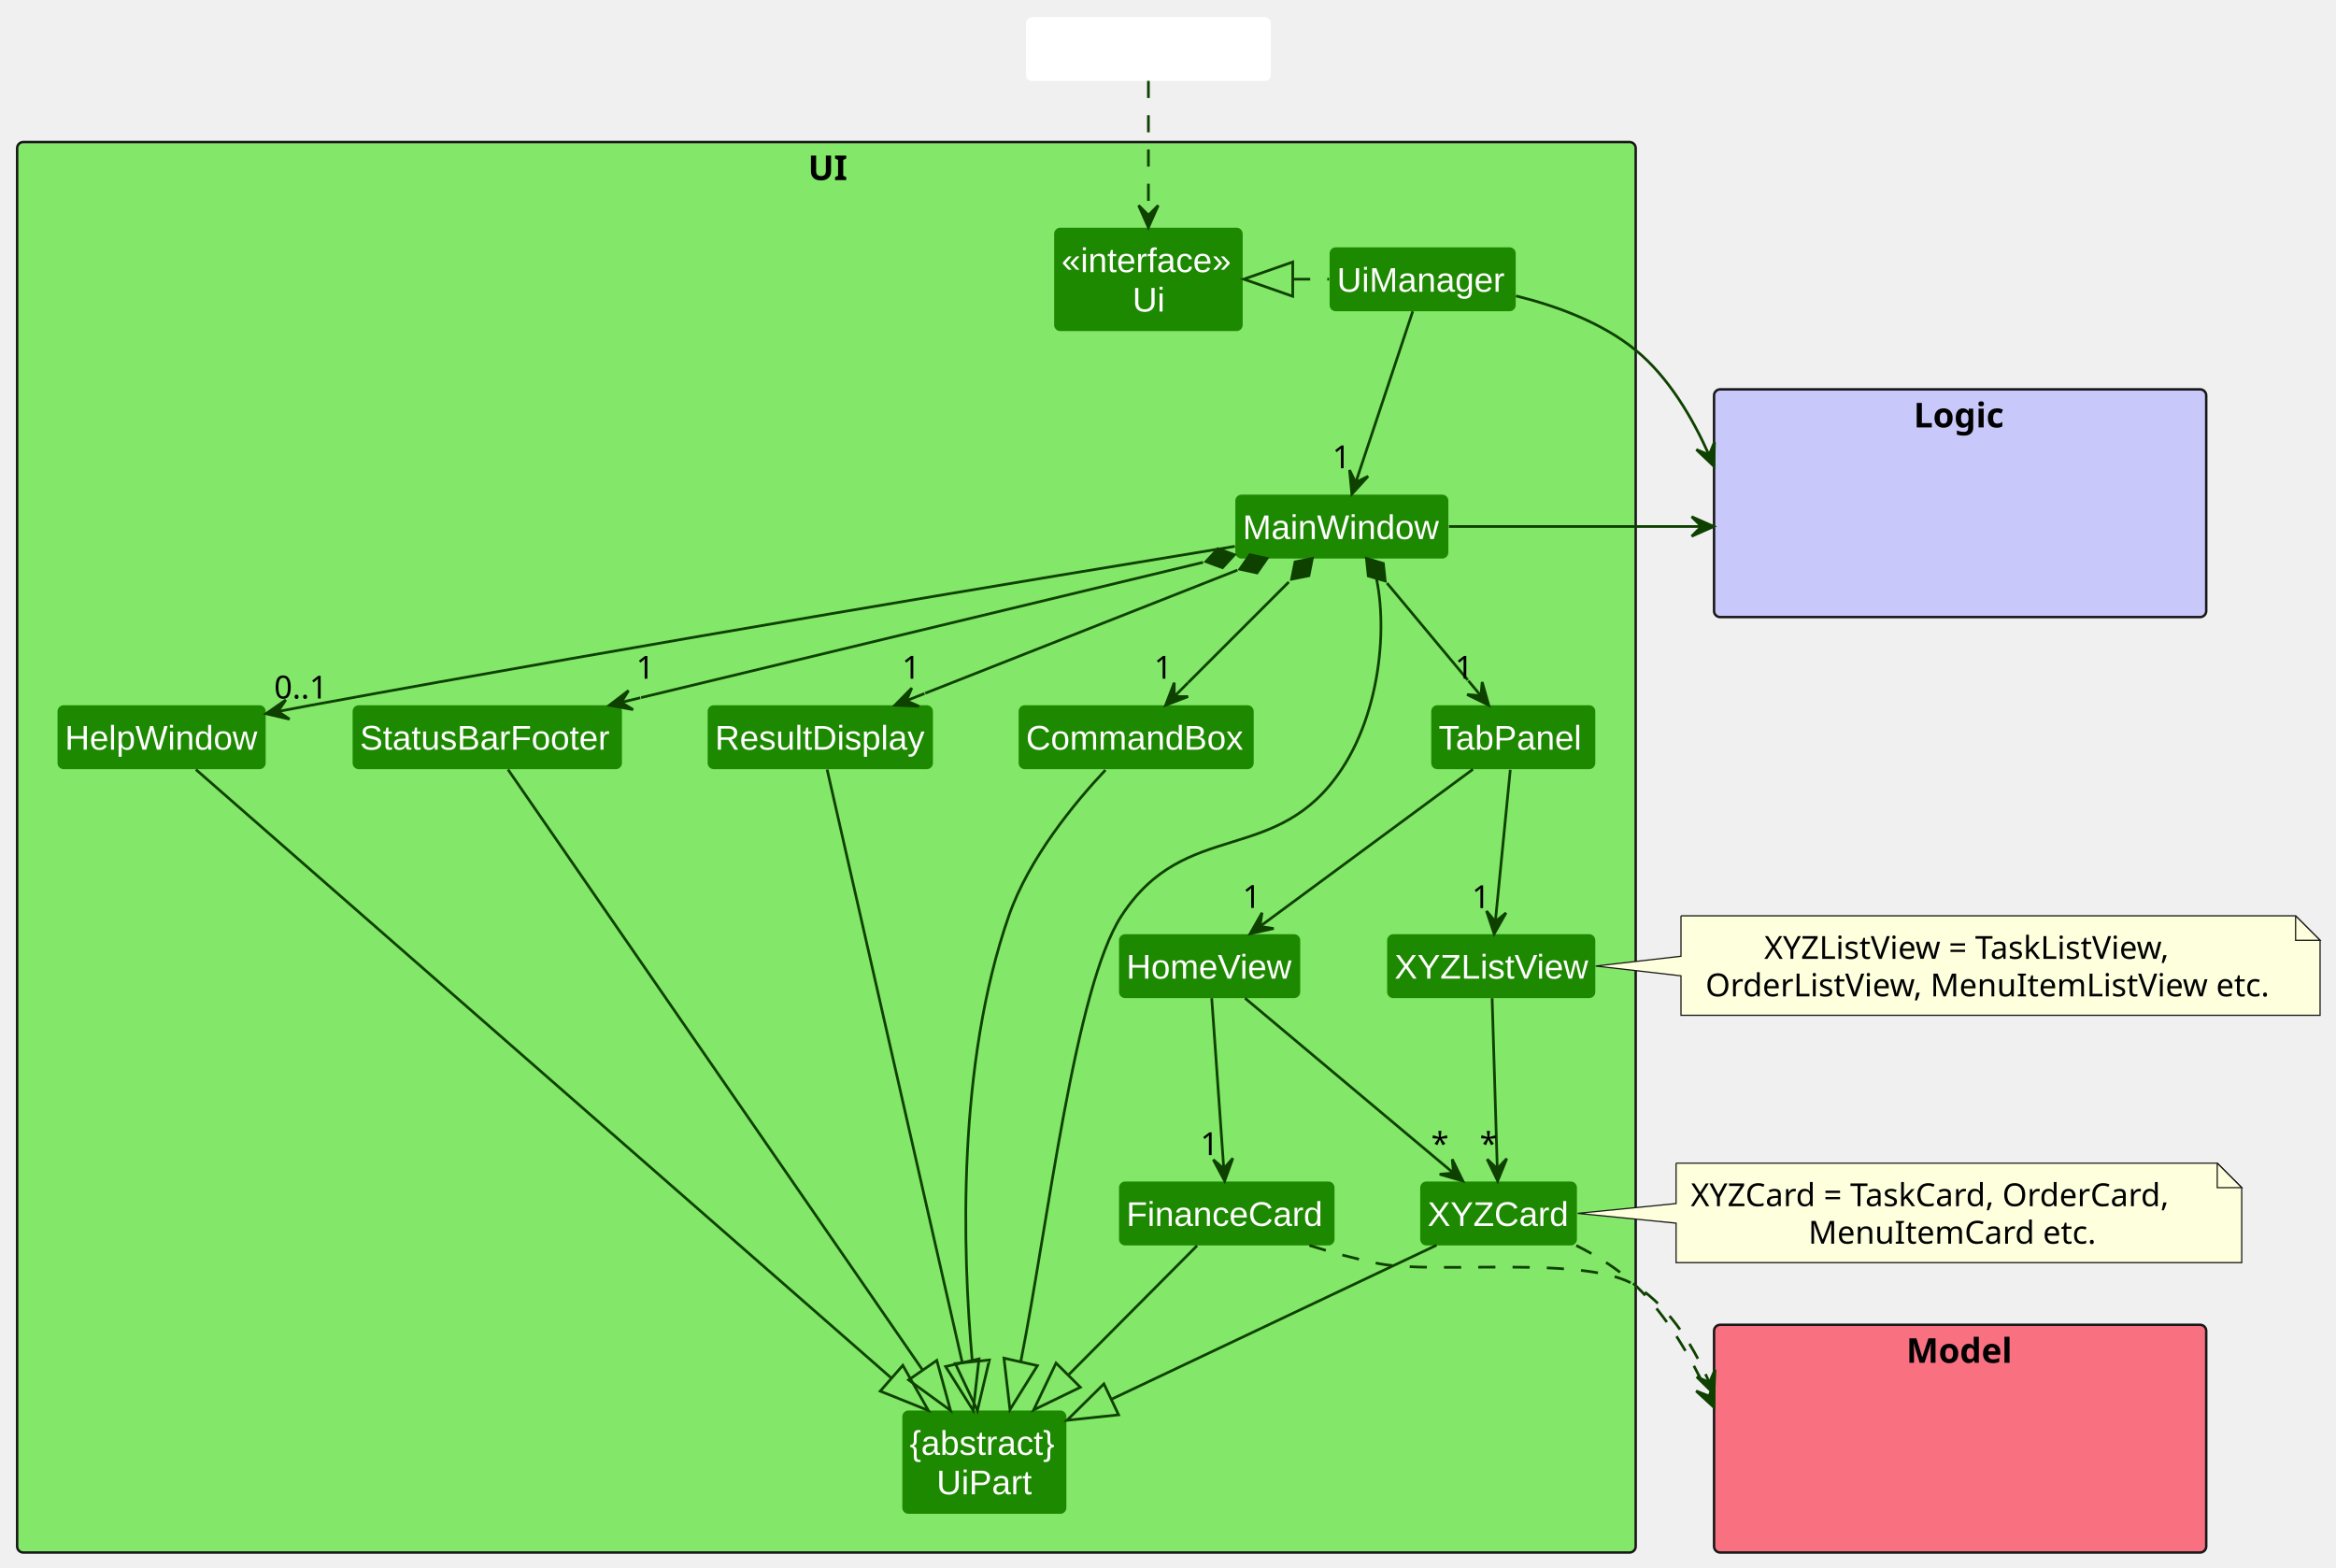
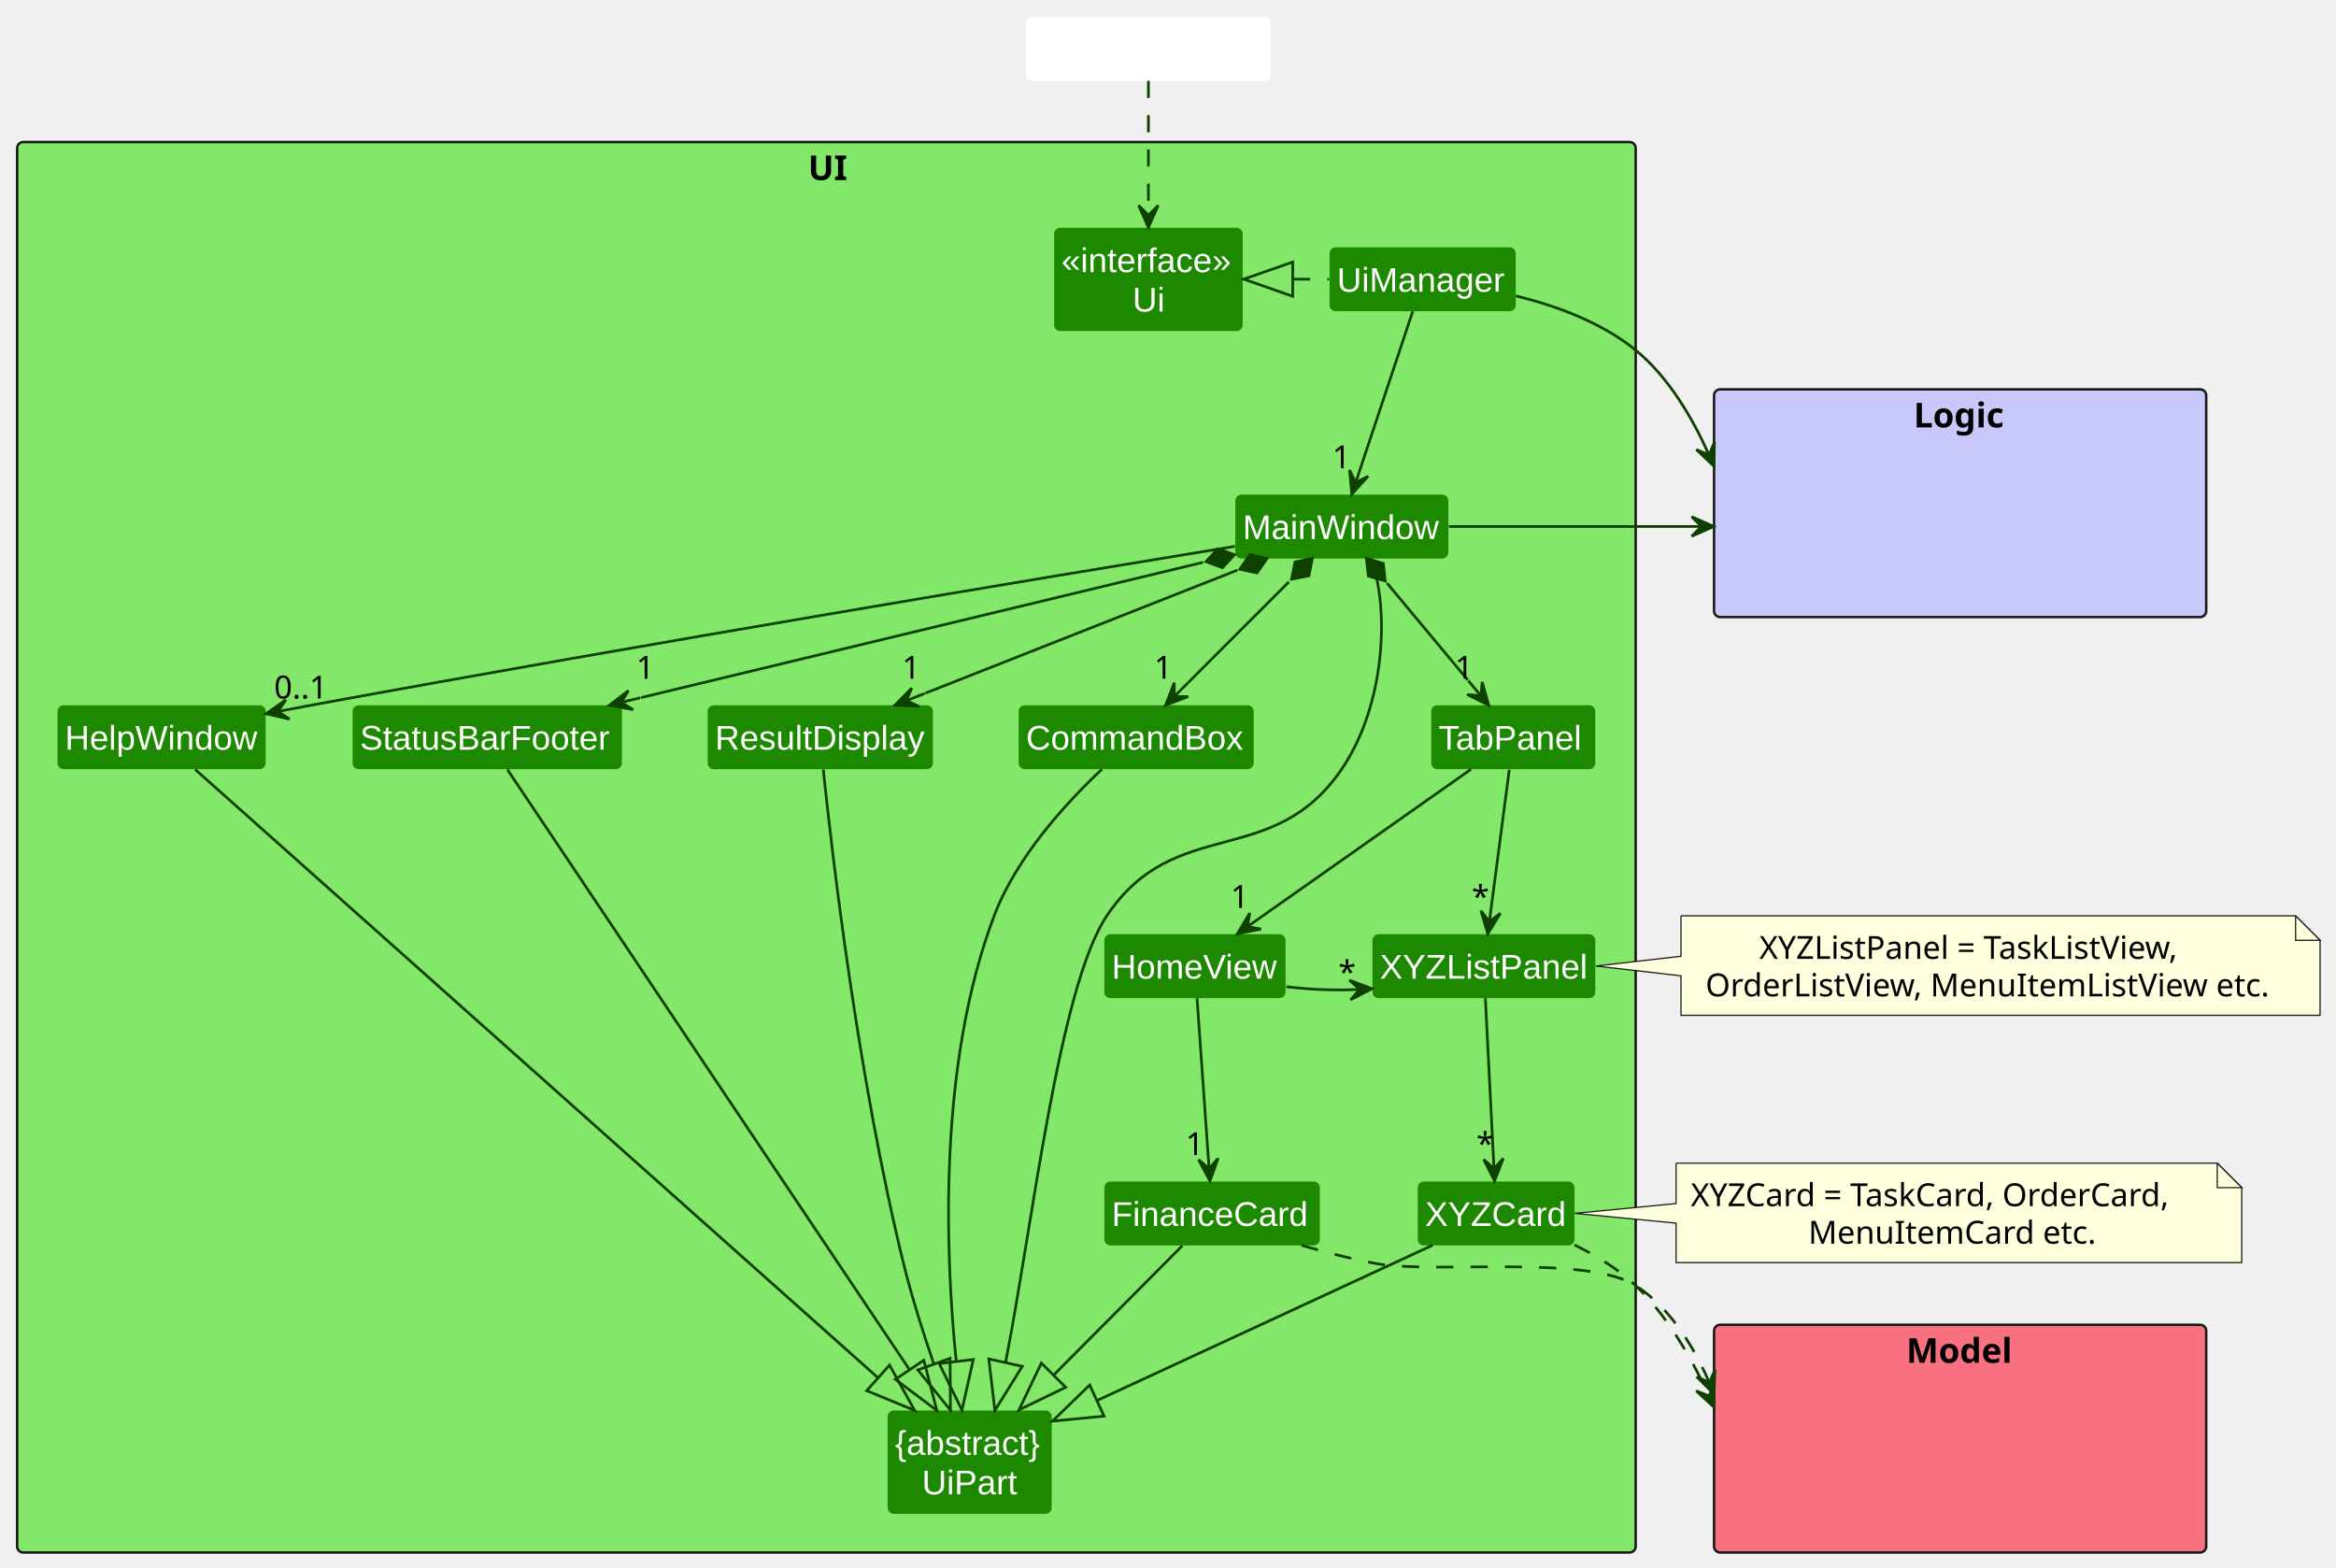
<svg xmlns="http://www.w3.org/2000/svg" contentStyleType="text/css" height="640px" preserveAspectRatio="none" style="width:954px;height:640px;background:#FFFFFF;" version="1.1" viewBox="0 0 954 640" width="954px" zoomAndPan="magnify">
  <defs />
  <g>
    <g id="cluster_UI">
      <rect fill="#83E769" height="576" rx="2.5" ry="2.5" style="stroke:#181818;stroke-width:1.0;" width="661" x="7" y="58" />
      <text fill="#000000" font-family="sans-serif" font-size="14" font-weight="bold" lengthAdjust="spacing" textLength="15" x="330" y="73.535">UI</text>
    </g>
    <g id="cluster_Model">
      <rect fill="#F97181" height="93" rx="2.5" ry="2.5" style="stroke:#181818;stroke-width:1.0;" width="201" x="700" y="541" />
      <text fill="#000000" font-family="sans-serif" font-size="14" font-weight="bold" lengthAdjust="spacing" textLength="44" x="778.5" y="556.535">Model</text>
    </g>
    <g id="cluster_Logic">
      <rect fill="#C8C8FA" height="93" rx="2.5" ry="2.5" style="stroke:#181818;stroke-width:1.0;" width="201" x="700" y="159" />
      <text fill="#000000" font-family="sans-serif" font-size="14" font-weight="bold" lengthAdjust="spacing" textLength="38" x="781.5" y="174.535">Logic</text>
    </g>
    <g id="elem_Ui">
      <rect codeLine="7" fill="#1D8900" height="42.197" id="Ui" rx="2.5" ry="2.5" style="stroke:#181818;stroke-width:0.0;" width="77" x="430.5" y="93" />
      <text fill="#FFFFFF" font-family="Arial" font-size="14" lengthAdjust="spacing" textLength="71" x="433.5" y="111.132">«interface»</text>
      <text fill="#FFFFFF" font-family="Arial" font-size="14" lengthAdjust="spacing" textLength="13" x="462.5" y="127.231">Ui</text>
    </g>
    <g id="elem_UiPart">
-       <rect codeLine="8" fill="#1D8900" height="42.197" id="UiPart" rx="2.5" ry="2.5" style="stroke:#181818;stroke-width:0.0;" width="67" x="368.5" y="576" />
-       <text fill="#FFFFFF" font-family="Arial" font-size="14" lengthAdjust="spacing" textLength="61" x="371.5" y="594.132">{abstract}</text>
-       <text fill="#FFFFFF" font-family="Arial" font-size="14" lengthAdjust="spacing" textLength="39" x="382.5" y="610.231">UiPart</text>
+       <rect codeLine="8" fill="#1D8900" height="42.197" id="UiPart" rx="2.5" ry="2.5" style="stroke:#181818;stroke-width:0.0;" width="67" x="362.5" y="576" />
+       <text fill="#FFFFFF" font-family="Arial" font-size="14" lengthAdjust="spacing" textLength="61" x="365.5" y="594.132">{abstract}</text>
+       <text fill="#FFFFFF" font-family="Arial" font-size="14" lengthAdjust="spacing" textLength="39" x="376.5" y="610.231">UiPart</text>
    </g>
    <g id="elem_UiManager">
      <rect codeLine="9" fill="#1D8900" height="26.099" id="UiManager" rx="2.5" ry="2.5" style="stroke:#181818;stroke-width:0.0;" width="76" x="543" y="101" />
      <text fill="#FFFFFF" font-family="Arial" font-size="14" lengthAdjust="spacing" textLength="70" x="546" y="119.132">UiManager</text>
    </g>
    <g id="elem_MainWindow">
      <rect codeLine="10" fill="#1D8900" height="26.099" id="MainWindow" rx="2.5" ry="2.5" style="stroke:#181818;stroke-width:0.0;" width="87" x="504.5" y="202" />
      <text fill="#FFFFFF" font-family="Arial" font-size="14" lengthAdjust="spacing" textLength="81" x="507.5" y="220.132">MainWindow</text>
    </g>
    <g id="elem_HelpWindow">
      <rect codeLine="11" fill="#1D8900" height="26.099" id="HelpWindow" rx="2.5" ry="2.5" style="stroke:#181818;stroke-width:0.0;" width="85" x="23.5" y="288" />
      <text fill="#FFFFFF" font-family="Arial" font-size="14" lengthAdjust="spacing" textLength="79" x="26.5" y="306.132">HelpWindow</text>
    </g>
    <g id="elem_ResultDisplay">
      <rect codeLine="12" fill="#1D8900" height="26.099" id="ResultDisplay" rx="2.5" ry="2.5" style="stroke:#181818;stroke-width:0.0;" width="92" x="289" y="288" />
      <text fill="#FFFFFF" font-family="Arial" font-size="14" lengthAdjust="spacing" textLength="86" x="292" y="306.132">ResultDisplay</text>
    </g>
    <g id="elem_TabPanel">
      <rect codeLine="13" fill="#1D8900" height="26.099" id="TabPanel" rx="2.5" ry="2.5" style="stroke:#181818;stroke-width:0.0;" width="67" x="584.5" y="288" />
      <text fill="#FFFFFF" font-family="Arial" font-size="14" lengthAdjust="spacing" textLength="61" x="587.5" y="306.132">TabPanel</text>
    </g>
-     <g id="elem_XYZListView">
-       <rect codeLine="14" fill="#1D8900" height="26.099" id="XYZListView" rx="2.5" ry="2.5" style="stroke:#181818;stroke-width:0.0;" width="85" x="566.5" y="381.5" />
-       <text fill="#FFFFFF" font-family="Arial" font-size="14" lengthAdjust="spacing" textLength="79" x="569.5" y="399.632">XYZListView</text>
+     <g id="elem_XYZListPanel">
+       <rect codeLine="14" fill="#1D8900" height="26.099" id="XYZListPanel" rx="2.5" ry="2.5" style="stroke:#181818;stroke-width:0.0;" width="91" x="560.5" y="381.5" />
+       <text fill="#FFFFFF" font-family="Arial" font-size="14" lengthAdjust="spacing" textLength="85" x="563.5" y="399.632">XYZListPanel</text>
    </g>
    <g id="elem_XYZCard">
-       <rect codeLine="15" fill="#1D8900" height="26.099" id="XYZCard" rx="2.5" ry="2.5" style="stroke:#181818;stroke-width:0.0;" width="64" x="580" y="482.5" />
-       <text fill="#FFFFFF" font-family="Arial" font-size="14" lengthAdjust="spacing" textLength="58" x="583" y="500.632">XYZCard</text>
+       <rect codeLine="15" fill="#1D8900" height="26.099" id="XYZCard" rx="2.5" ry="2.5" style="stroke:#181818;stroke-width:0.0;" width="64" x="579" y="482.5" />
+       <text fill="#FFFFFF" font-family="Arial" font-size="14" lengthAdjust="spacing" textLength="58" x="582" y="500.632">XYZCard</text>
    </g>
    <g id="elem_HomeView">
-       <rect codeLine="16" fill="#1D8900" height="26.099" id="HomeView" rx="2.5" ry="2.5" style="stroke:#181818;stroke-width:0.0;" width="74" x="457" y="381.5" />
-       <text fill="#FFFFFF" font-family="Arial" font-size="14" lengthAdjust="spacing" textLength="68" x="460" y="399.632">HomeView</text>
+       <rect codeLine="16" fill="#1D8900" height="26.099" id="HomeView" rx="2.5" ry="2.5" style="stroke:#181818;stroke-width:0.0;" width="74" x="451" y="381.5" />
+       <text fill="#FFFFFF" font-family="Arial" font-size="14" lengthAdjust="spacing" textLength="68" x="454" y="399.632">HomeView</text>
    </g>
    <g id="elem_FinanceCard">
-       <rect codeLine="17" fill="#1D8900" height="26.099" id="FinanceCard" rx="2.5" ry="2.5" style="stroke:#181818;stroke-width:0.0;" width="88" x="457" y="482.5" />
-       <text fill="#FFFFFF" font-family="Arial" font-size="14" lengthAdjust="spacing" textLength="82" x="460" y="500.632">FinanceCard</text>
+       <rect codeLine="17" fill="#1D8900" height="26.099" id="FinanceCard" rx="2.5" ry="2.5" style="stroke:#181818;stroke-width:0.0;" width="88" x="451" y="482.5" />
+       <text fill="#FFFFFF" font-family="Arial" font-size="14" lengthAdjust="spacing" textLength="82" x="454" y="500.632">FinanceCard</text>
    </g>
    <g id="elem_StatusBarFooter">
      <rect codeLine="18" fill="#1D8900" height="26.099" id="StatusBarFooter" rx="2.5" ry="2.5" style="stroke:#181818;stroke-width:0.0;" width="110" x="144" y="288" />
      <text fill="#FFFFFF" font-family="Arial" font-size="14" lengthAdjust="spacing" textLength="104" x="147" y="306.132">StatusBarFooter</text>
    </g>
    <g id="elem_CommandBox">
      <rect codeLine="19" fill="#1D8900" height="26.099" id="CommandBox" rx="2.5" ry="2.5" style="stroke:#181818;stroke-width:0.0;" width="96" x="416" y="288" />
      <text fill="#FFFFFF" font-family="Arial" font-size="14" lengthAdjust="spacing" textLength="90" x="419" y="306.132">CommandBox</text>
    </g>
    <g id="elem_HiddenModel">
      <rect codeLine="23" fill="#F97181" height="26.099" id="HiddenModel" rx="2.5" ry="2.5" style="stroke:#181818;stroke-width:0.0;" width="134" x="743" y="584" />
      <text fill="#FFFFFF" font-family="Arial" font-size="14" lengthAdjust="spacing" textLength="128" x="746" y="602.132">                                </text>
    </g>
    <g id="elem_HiddenLogic">
      <rect codeLine="27" fill="#C8C8FA" height="26.099" id="HiddenLogic" rx="2.5" ry="2.5" style="stroke:#181818;stroke-width:0.0;" width="134" x="743" y="202" />
      <text fill="#FFFFFF" font-family="Arial" font-size="14" lengthAdjust="spacing" textLength="128" x="746" y="220.132">                                </text>
    </g>
    <g id="elem_HiddenOutside">
      <rect codeLine="30" fill="#FFFFFF" height="26.099" id="HiddenOutside" rx="2.5" ry="2.5" style="stroke:#181818;stroke-width:0.0;" width="100" x="419" y="7" />
      <text fill="#FFFFFF" font-family="Arial" font-size="14" lengthAdjust="spacing" textLength="94" x="422" y="25.132">HiddenOutside</text>
    </g>
    <g id="elem_GMN49">
-       <path d="M686.5,374 L686.5,390.5 L651.66,394.5 L686.5,398.5 L686.5,414.621 A0,0 0 0 0 686.5,414.621 L947.5,414.621 A0,0 0 0 0 947.5,414.621 L947.5,384 L937.5,374 L686.5,374 A0,0 0 0 0 686.5,374 " fill="#FEFFDD" style="stroke:#181818;stroke-width:0.5;" />
+       <path d="M686.5,374 L686.5,390.5 L651.74,394.5 L686.5,398.5 L686.5,414.621 A0,0 0 0 0 686.5,414.621 L947.5,414.621 A0,0 0 0 0 947.5,414.621 L947.5,384 L937.5,374 L686.5,374 A0,0 0 0 0 686.5,374 " fill="#FEFFDD" style="stroke:#181818;stroke-width:0.5;" />
      <path d="M937.5,374 L937.5,384 L947.5,384 L937.5,374 " fill="#FEFFDD" style="stroke:#181818;stroke-width:0.5;" />
-       <text fill="#000000" font-family="sans-serif" font-size="13" lengthAdjust="spacing" textLength="180" x="720.5" y="391.568">XYZListView = TaskListView,</text>
+       <text fill="#000000" font-family="sans-serif" font-size="13" lengthAdjust="spacing" textLength="184" x="718.5" y="391.568">XYZListPanel = TaskListView,</text>
      <text fill="#000000" font-family="sans-serif" font-size="13" lengthAdjust="spacing" textLength="236" x="696.5" y="406.879">OrderListView, MenuItemListView etc.</text>
    </g>
    <g id="elem_GMN52">
-       <path d="M684.5,475 L684.5,491.5 L644.31,495.5 L684.5,499.5 L684.5,515.621 A0,0 0 0 0 684.5,515.621 L915.5,515.621 A0,0 0 0 0 915.5,515.621 L915.5,485 L905.5,475 L684.5,475 A0,0 0 0 0 684.5,475 " fill="#FEFFDD" style="stroke:#181818;stroke-width:0.5;" />
+       <path d="M684.5,475 L684.5,491.5 L643.12,495.5 L684.5,499.5 L684.5,515.621 A0,0 0 0 0 684.5,515.621 L915.5,515.621 A0,0 0 0 0 915.5,515.621 L915.5,485 L905.5,475 L684.5,475 A0,0 0 0 0 684.5,475 " fill="#FEFFDD" style="stroke:#181818;stroke-width:0.5;" />
      <path d="M905.5,475 L905.5,485 L915.5,485 L905.5,475 " fill="#FEFFDD" style="stroke:#181818;stroke-width:0.5;" />
      <text fill="#000000" font-family="sans-serif" font-size="13" lengthAdjust="spacing" textLength="206" x="690.5" y="492.568">XYZCard = TaskCard, OrderCard,</text>
      <text fill="#000000" font-family="sans-serif" font-size="13" lengthAdjust="spacing" textLength="118" x="738.5" y="507.879">MenuItemCard etc.</text>
    </g>
    <g id="link_HiddenOutside_Ui">
      <path codeLine="31" d="M469,33.03 C469,46.8 469,69.75 469,87.54 " fill="none" id="HiddenOutside-to-Ui" style="stroke:#0E4100;stroke-width:1.1;stroke-dasharray:7.0,7.0;" />
      <polygon fill="#0E4100" points="469,92.88,473,83.88,469,87.88,465,83.88,469,92.88" style="stroke:#0E4100;stroke-width:1.1;" />
    </g>
    <g id="link_Ui_UiManager">
      <path codeLine="33" d="M528.07,114 C532.96,114 537.86,114 542.76,114 " fill="none" id="Ui-backto-UiManager" style="stroke:#0E4100;stroke-width:1.1;stroke-dasharray:7.0,7.0;" />
      <polygon fill="none" points="527.94,121,507.94,114,527.94,107,527.94,121" style="stroke:#0E4100;stroke-width:1.1;" />
    </g>
    <g id="link_UiManager_MainWindow">
      <path codeLine="34" d="M576.95,127.14 C571.11,144.66 560.3,177.09 553.67,196.99 " fill="none" id="UiManager-to-MainWindow" style="stroke:#0E4100;stroke-width:1.1;" />
      <polygon fill="#0E4100" points="552.08,201.76,558.727,194.493,553.665,197.018,551.14,191.956,552.08,201.76" style="stroke:#0E4100;stroke-width:1.1;" />
      <text fill="#000000" font-family="sans-serif" font-size="13" lengthAdjust="spacing" textLength="8" x="544.111" y="191.204">1</text>
    </g>
    <g id="link_MainWindow_CommandBox">
      <path codeLine="35" d="M526.33,237.67 C513.69,250.31 497.82,266.18 485.26,278.74 " fill="none" id="MainWindow-CommandBox" style="stroke:#0E4100;stroke-width:1.1;" />
      <polygon fill="#0E4100" points="535.96,228.04,528.889,229.454,527.475,236.525,534.546,235.111,535.96,228.04" style="stroke:#0E4100;stroke-width:1.1;" />
      <polygon fill="#0E4100" points="476.01,287.99,485.202,284.454,479.546,284.454,479.546,278.798,476.01,287.99" style="stroke:#0E4100;stroke-width:1.1;" />
      <line style="stroke:#0E4100;stroke-width:1.1;" x1="479.546" x2="485.205" y1="284.454" y2="278.795" />
      <text fill="#000000" font-family="sans-serif" font-size="13" lengthAdjust="spacing" textLength="8" x="471.314" y="277.142">1</text>
    </g>
    <g id="link_MainWindow_ResultDisplay">
      <path codeLine="36" d="M505.34,232.82 C468.3,247.43 414.94,268.47 377.85,283.1 " fill="none" id="MainWindow-ResultDisplay" style="stroke:#0E4100;stroke-width:1.1;" />
      <polygon fill="#0E4100" points="517.48,228.04,510.431,226.52,506.317,232.442,513.366,233.962,517.48,228.04" style="stroke:#0E4100;stroke-width:1.1;" />
      <polygon fill="#0E4100" points="365.46,287.99,375.3,288.416,370.113,286.159,372.37,280.972,365.46,287.99" style="stroke:#0E4100;stroke-width:1.1;" />
      <line style="stroke:#0E4100;stroke-width:1.1;" x1="370.113" x2="377.555" y1="286.159" y2="283.22" />
      <text fill="#000000" font-family="sans-serif" font-size="13" lengthAdjust="spacing" textLength="8" x="368.375" y="277.142">1</text>
    </g>
    <g id="link_MainWindow_TabPanel">
      <path codeLine="37" d="M566.44,238.13 C576.62,250.35 589.24,265.48 599.44,277.72 " fill="none" id="MainWindow-TabPanel" style="stroke:#0E4100;stroke-width:1.1;" />
      <polygon fill="#0E4100" points="558.03,228.04,558.795,235.21,565.708,237.262,564.943,230.091,558.03,228.04" style="stroke:#0E4100;stroke-width:1.1;" />
      <polygon fill="#0E4100" points="607.99,287.99,605.305,278.514,604.791,284.147,599.157,283.633,607.99,287.99" style="stroke:#0E4100;stroke-width:1.1;" />
      <line style="stroke:#0E4100;stroke-width:1.1;" x1="604.791" x2="599.665" y1="284.147" y2="278" />
      <text fill="#000000" font-family="sans-serif" font-size="13" lengthAdjust="spacing" textLength="8" x="594.211" y="277.142">1</text>
    </g>
    <g id="link_MainWindow_StatusBarFooter">
      <path codeLine="38" d="M491.31,229.64 C428.39,244.79 327.11,269.16 261.82,284.88 " fill="none" id="MainWindow-StatusBarFooter" style="stroke:#0E4100;stroke-width:1.1;" />
      <polygon fill="#0E4100" points="504.15,226.55,497.381,224.065,492.483,229.358,499.253,231.843,504.15,226.55" style="stroke:#0E4100;stroke-width:1.1;" />
      <polygon fill="#0E4100" points="248.86,288,258.546,289.783,253.721,286.83,256.674,282.005,248.86,288" style="stroke:#0E4100;stroke-width:1.1;" />
      <line style="stroke:#0E4100;stroke-width:1.1;" x1="253.721" x2="261.495" y1="286.83" y2="284.955" />
      <text fill="#000000" font-family="sans-serif" font-size="13" lengthAdjust="spacing" textLength="8" x="259.777" y="277.156">1</text>
    </g>
    <g id="link_MainWindow_HelpWindow">
      <path codeLine="39" d="M504.3,223.11 C427.75,235.64 264.47,262.73 127,288 C122.63,288.8 118.1,289.66 113.56,290.53 " fill="none" id="MainWindow-to-HelpWindow" style="stroke:#0E4100;stroke-width:1.1;" />
      <polygon fill="#0E4100" points="108.64,291.47,118.239,293.676,113.548,290.514,116.709,285.823,108.64,291.47" style="stroke:#0E4100;stroke-width:1.1;" />
      <text fill="#000000" font-family="sans-serif" font-size="13" lengthAdjust="spacing" textLength="24" x="111.94" y="285.248">0..1</text>
    </g>
    <g id="link_TabPanel_HomeView">
-       <path codeLine="41" d="M601.53,314.15 C579.11,330.69 538.99,360.3 514.6,378.3 " fill="none" id="TabPanel-to-HomeView" style="stroke:#0E4100;stroke-width:1.1;" />
-       <polygon fill="#0E4100" points="510.53,381.3,520.147,379.177,514.554,378.332,515.399,372.739,510.53,381.3" style="stroke:#0E4100;stroke-width:1.1;" />
-       <text fill="#000000" font-family="sans-serif" font-size="13" lengthAdjust="spacing" textLength="8" x="507.464" y="370.76">1</text>
-     </g>
-     <g id="link_TabPanel_XYZListView">
-       <path codeLine="42" d="M616.79,314.34 C615.22,330.25 612.49,358.03 610.71,376.09 " fill="none" id="TabPanel-to-XYZListView" style="stroke:#0E4100;stroke-width:1.1;" />
-       <polygon fill="#0E4100" points="610.19,381.36,615.044,372.79,610.675,376.384,607.082,372.015,610.19,381.36" style="stroke:#0E4100;stroke-width:1.1;" />
-       <text fill="#000000" font-family="sans-serif" font-size="13" lengthAdjust="spacing" textLength="8" x="601.084" y="370.843">1</text>
-     </g>
-     <g id="link_XYZListView_XYZCard">
-       <path codeLine="44" d="M609.37,407.64 C609.9,425.08 610.87,457.32 611.48,477.24 " fill="none" id="XYZListView-to-XYZCard" style="stroke:#0E4100;stroke-width:1.1;" />
-       <polygon fill="#0E4100" points="611.63,482.26,615.345,473.139,611.473,477.262,607.349,473.39,611.63,482.26" style="stroke:#0E4100;stroke-width:1.1;" />
-       <text fill="#000000" font-family="sans-serif" font-size="13" lengthAdjust="spacing" textLength="6" x="604.303" y="471.704">*</text>
-     </g>
-     <g id="link_HomeView_XYZCard">
-       <path codeLine="46" d="M508.47,407.64 C529.88,425.6 569.99,459.25 593.5,478.98 " fill="none" id="HomeView-to-XYZCard" style="stroke:#0E4100;stroke-width:1.1;" />
-       <polygon fill="#0E4100" points="597.41,482.26,593.089,473.41,593.581,479.045,587.945,479.537,597.41,482.26" style="stroke:#0E4100;stroke-width:1.1;" />
-       <text fill="#000000" font-family="sans-serif" font-size="13" lengthAdjust="spacing" textLength="6" x="584.484" y="471.704">*</text>
+       <path codeLine="41" d="M600.74,314.15 C577.23,330.69 535.17,360.3 509.6,378.3 " fill="none" id="TabPanel-to-HomeView" style="stroke:#0E4100;stroke-width:1.1;" />
+       <polygon fill="#0E4100" points="505.33,381.3,514.993,379.398,509.421,378.425,510.393,372.852,505.33,381.3" style="stroke:#0E4100;stroke-width:1.1;" />
+       <text fill="#000000" font-family="sans-serif" font-size="13" lengthAdjust="spacing" textLength="8" x="502.579" y="370.76">1</text>
+     </g>
+     <g id="link_TabPanel_XYZListPanel">
+       <path codeLine="42" d="M616.38,314.34 C614.29,330.25 610.65,358.03 608.28,376.09 " fill="none" id="TabPanel-to-XYZListPanel" style="stroke:#0E4100;stroke-width:1.1;" />
+       <polygon fill="#0E4100" points="607.59,381.36,612.738,372.964,608.247,376.403,604.807,371.912,607.59,381.36" style="stroke:#0E4100;stroke-width:1.1;" />
+       <text fill="#000000" font-family="sans-serif" font-size="13" lengthAdjust="spacing" textLength="6" x="601.035" y="370.843">*</text>
+     </g>
+     <g id="link_XYZListPanel_XYZCard">
+       <path codeLine="44" d="M606.61,407.64 C607.49,425.08 609.12,457.32 610.13,477.24 " fill="none" id="XYZListPanel-to-XYZCard" style="stroke:#0E4100;stroke-width:1.1;" />
+       <polygon fill="#0E4100" points="610.38,482.26,613.913,473.066,610.123,477.267,605.923,473.477,610.38,482.26" style="stroke:#0E4100;stroke-width:1.1;" />
+       <text fill="#000000" font-family="sans-serif" font-size="13" lengthAdjust="spacing" textLength="6" x="602.955" y="471.704">*</text>
+     </g>
+     <g id="link_HomeView_XYZListPanel">
+       <path codeLine="46" d="M525.34,402.94 C535.26,404.14 545.19,404.52 555.12,404.07 " fill="none" id="HomeView-to-XYZListPanel" style="stroke:#0E4100;stroke-width:1.1;" />
+       <polygon fill="#0E4100" points="560.31,403.75,551.086,400.298,555.319,404.05,551.567,408.283,560.31,403.75" style="stroke:#0E4100;stroke-width:1.1;" />
+       <text fill="#000000" font-family="sans-serif" font-size="13" lengthAdjust="spacing" textLength="6" x="546.55" y="401.614">*</text>
    </g>
    <g id="link_HomeView_FinanceCard">
-       <path codeLine="47" d="M494.86,407.64 C496.09,425.08 498.37,457.32 499.78,477.24 " fill="none" id="HomeView-to-FinanceCard" style="stroke:#0E4100;stroke-width:1.1;" />
-       <polygon fill="#0E4100" points="500.13,482.26,503.477,472.997,499.773,477.273,495.497,473.569,500.13,482.26" style="stroke:#0E4100;stroke-width:1.1;" />
-       <text fill="#000000" font-family="sans-serif" font-size="13" lengthAdjust="spacing" textLength="8" x="490.212" y="471.704">1</text>
+       <path codeLine="47" d="M488.86,407.64 C490.09,425.08 492.37,457.32 493.78,477.24 " fill="none" id="HomeView-to-FinanceCard" style="stroke:#0E4100;stroke-width:1.1;" />
+       <polygon fill="#0E4100" points="494.13,482.26,497.477,472.997,493.773,477.273,489.497,473.569,494.13,482.26" style="stroke:#0E4100;stroke-width:1.1;" />
+       <text fill="#000000" font-family="sans-serif" font-size="13" lengthAdjust="spacing" textLength="8" x="484.212" y="471.704">1</text>
    </g>
    <g id="link_ResultDisplay_UiPart">
-       <path codeLine="49" d="M337.79,314.26 C347.14,355.26 377.57,488.81 392.94,556.25 " fill="none" id="ResultDisplay-to-UiPart" style="stroke:#0E4100;stroke-width:1.1;" />
-       <polygon fill="none" points="399.82,554.94,397.44,576,386.17,558.05,399.82,554.94" style="stroke:#0E4100;stroke-width:1.1;" />
+       <path codeLine="49" d="M336.21,314.21 C339.64,347.14 350.37,440.39 369,516 C372.32,529.47 376.88,543.92 381.3,556.78 " fill="none" id="ResultDisplay-to-UiPart" style="stroke:#0E4100;stroke-width:1.1;" />
+       <polygon fill="none" points="387.99,554.7,388.16,575.89,374.82,559.44,387.99,554.7" style="stroke:#0E4100;stroke-width:1.1;" />
    </g>
    <g id="link_CommandBox_UiPart">
-       <path codeLine="50" d="M451.44,314.45 C438.86,327.84 420.22,350.41 412,374 C390.83,434.76 393,510.57 397.08,556.03 " fill="none" id="CommandBox-to-UiPart" style="stroke:#0E4100;stroke-width:1.1;" />
-       <polygon fill="none" points="404.05,555.37,399.18,575.99,390.13,556.83,404.05,555.37" style="stroke:#0E4100;stroke-width:1.1;" />
+       <path codeLine="50" d="M450,314.16 C435.98,327.31 415.2,349.68 406,374 C383.24,434.18 385.89,510.16 390.5,555.82 " fill="none" id="CommandBox-to-UiPart" style="stroke:#0E4100;stroke-width:1.1;" />
+       <polygon fill="none" points="397.48,555.19,392.86,575.87,383.57,556.83,397.48,555.19" style="stroke:#0E4100;stroke-width:1.1;" />
    </g>
    <g id="link_StatusBarFooter_UiPart">
-       <path codeLine="51" d="M207.46,314.26 C236.2,355.88 330.8,492.88 376.65,559.28 " fill="none" id="StatusBarFooter-to-UiPart" style="stroke:#0E4100;stroke-width:1.1;" />
-       <polygon fill="none" points="382.58,555.56,388.19,576,371.06,563.52,382.58,555.56" style="stroke:#0E4100;stroke-width:1.1;" />
+       <path codeLine="51" d="M207.21,314.26 C235.1,355.88 326.9,492.88 371.39,559.28 " fill="none" id="StatusBarFooter-to-UiPart" style="stroke:#0E4100;stroke-width:1.1;" />
+       <polygon fill="none" points="377.28,555.49,382.6,576,365.65,563.28,377.28,555.49" style="stroke:#0E4100;stroke-width:1.1;" />
    </g>
    <g id="link_HelpWindow_UiPart">
-       <path codeLine="52" d="M80.01,314.26 C128.39,356.59 289.54,497.59 363.85,562.62 " fill="none" id="HelpWindow-to-UiPart" style="stroke:#0E4100;stroke-width:1.1;" />
-       <polygon fill="none" points="368.7,557.56,379.14,576,359.48,568.1,368.7,557.56" style="stroke:#0E4100;stroke-width:1.1;" />
+       <path codeLine="52" d="M79.76,314.26 C127.28,356.59 285.54,497.59 358.54,562.62 " fill="none" id="HelpWindow-to-UiPart" style="stroke:#0E4100;stroke-width:1.1;" />
+       <polygon fill="none" points="363.27,557.47,373.55,576,353.96,567.92,363.27,557.47" style="stroke:#0E4100;stroke-width:1.1;" />
    </g>
    <g id="link_XYZCard_UiPart">
-       <path codeLine="53" d="M586.67,508.5 C553.94,524.01 496.15,551.39 453.91,571.4 " fill="none" id="XYZCard-to-UiPart" style="stroke:#0E4100;stroke-width:1.1;" />
-       <polygon fill="none" points="456.82,577.77,435.75,580.01,450.82,565.12,456.82,577.77" style="stroke:#0E4100;stroke-width:1.1;" />
+       <path codeLine="53" d="M585.07,508.5 C551.29,524.14 491.44,551.83 448.11,571.89 " fill="none" id="XYZCard-to-UiPart" style="stroke:#0E4100;stroke-width:1.1;" />
+       <polygon fill="none" points="450.89,578.31,429.8,580.36,445.01,565.6,450.89,578.31" style="stroke:#0E4100;stroke-width:1.1;" />
    </g>
    <g id="link_FinanceCard_UiPart">
-       <path codeLine="54" d="M488.86,508.7 C475.87,521.76 454.68,543.06 436.48,561.35 " fill="none" id="FinanceCard-to-UiPart" style="stroke:#0E4100;stroke-width:1.1;" />
-       <polygon fill="none" points="441.21,566.52,422.14,575.76,431.28,556.64,441.21,566.52" style="stroke:#0E4100;stroke-width:1.1;" />
+       <path codeLine="54" d="M482.86,508.7 C469.87,521.76 448.68,543.06 430.48,561.35 " fill="none" id="FinanceCard-to-UiPart" style="stroke:#0E4100;stroke-width:1.1;" />
+       <polygon fill="none" points="435.21,566.52,416.14,575.76,425.28,556.64,435.21,566.52" style="stroke:#0E4100;stroke-width:1.1;" />
    </g>
    <g id="link_UiPart_MainWindow">
-       <path codeLine="55" d="M416.88,555.99 C427.93,500.42 438.91,403.38 458,374 C484.19,333.69 521.57,354.15 548,314 C565.6,287.27 567.16,247.99 559.88,228.26 " fill="none" id="UiPart-backto-MainWindow" style="stroke:#0E4100;stroke-width:1.1;" />
-       <polygon fill="none" points="423.67,557.69,412.46,575.67,410.01,554.63,423.67,557.69" style="stroke:#0E4100;stroke-width:1.1;" />
+       <path codeLine="55" d="M410.68,556.32 C421.61,500.73 432.43,403.17 452,374 C480.03,332.22 519.72,355.61 548,314 C566.09,287.39 567.39,247.71 559.85,228.01 " fill="none" id="UiPart-backto-MainWindow" style="stroke:#0E4100;stroke-width:1.1;" />
+       <polygon fill="none" points="417.48,557.99,406.3,575.99,403.82,554.94,417.48,557.99" style="stroke:#0E4100;stroke-width:1.1;" />
    </g>
    <g id="link_XYZCard_Model">
-       <path codeLine="57" d="M643.74,508.63 C652.29,512.91 661.07,518.36 668,525 C680.665,537.14 690.445,554.178 697.164,568.52 C698.004,570.313 698.796,572.063 699.539,573.757 C699.632,573.969 699.725,574.18 699.816,574.39 C699.862,574.495 699.907,574.599 699.953,574.704 " fill="none" id="XYZCard-to-Model" style="stroke:#0E4100;stroke-width:1.1;stroke-dasharray:7.0,7.0;" />
-       <polygon fill="#0E4100" points="699.953,574.704,700.038,564.855,697.962,570.117,692.7,568.041,699.953,574.704" style="stroke:#0E4100;stroke-width:1.1;" />
+       <path codeLine="57" d="M643.02,508.39 C651.8,512.7 660.87,518.21 668,525 C680.71,537.095 690.492,554.13 697.201,568.482 C698.04,570.277 698.83,572.029 699.573,573.724 C699.665,573.936 699.758,574.147 699.849,574.357 C699.894,574.462 699.94,574.567 699.985,574.672 " fill="none" id="XYZCard-to-Model" style="stroke:#0E4100;stroke-width:1.1;stroke-dasharray:7.0,7.0;" />
+       <polygon fill="#0E4100" points="699.985,574.672,700.082,564.823,698,570.083,692.74,568,699.985,574.672" style="stroke:#0E4100;stroke-width:1.1;" />
    </g>
    <g id="link_FinanceCard_Model">
-       <path codeLine="58" d="M534.76,508.59 C543.83,511.43 553.7,514.16 563,516 C585.97,520.54 648.3,512.33 668,525 C682.755,534.49 692.6,551.445 698.83,566.406 C699.219,567.341 699.595,568.269 699.956,569.186 " fill="none" id="FinanceCard-to-Model" style="stroke:#0E4100;stroke-width:1.1;stroke-dasharray:7.0,7.0;" />
-       <polygon fill="#0E4100" points="699.956,569.186,700.378,559.346,698.123,564.534,692.935,562.279,699.956,569.186" style="stroke:#0E4100;stroke-width:1.1;" />
+       <path codeLine="58" d="M531.54,508.56 C541.34,511.4 552,514.14 562,516 C585.24,520.32 648.11,512.22 668,525 C682.76,534.485 692.605,551.44 698.834,566.403 C699.223,567.338 699.598,568.265 699.96,569.182 " fill="none" id="FinanceCard-to-Model" style="stroke:#0E4100;stroke-width:1.1;stroke-dasharray:7.0,7.0;" />
+       <polygon fill="#0E4100" points="699.96,569.182,700.382,559.342,698.127,564.53,692.939,562.275,699.96,569.182" style="stroke:#0E4100;stroke-width:1.1;" />
    </g>
    <g id="link_UiManager_Logic">
      <path codeLine="60" d="M619.11,120.84 C635.53,124.88 654.11,131.66 668,143 C681.59,154.095 691.4,171.1 697.903,185.686 C698.309,186.598 698.702,187.5 699.083,188.391 C699.273,188.836 699.461,189.279 699.644,189.718 C699.736,189.938 699.828,190.157 699.918,190.375 " fill="none" id="UiManager-to-Logic" style="stroke:#0E4100;stroke-width:1.1;" />
      <polygon fill="#0E4100" points="699.918,190.375,700.168,180.529,698.004,185.756,692.777,183.592,699.918,190.375" style="stroke:#0E4100;stroke-width:1.1;" />
    </g>
    <g id="link_Logic_MainWindow">
      <path codeLine="61" d="M699.86,215 C699.709,215 699.559,215 699.408,215 C699.106,215 698.805,215 698.503,215 C697.9,215 697.297,215 696.694,215 C695.487,215 694.281,215 693.075,215 C688.25,215 683.425,215 678.6,215 C668.95,215 659.3,215 649.65,215 C630.35,215 611.05,215 591.75,215 " fill="none" id="Logic-backto-MainWindow" style="stroke:#0E4100;stroke-width:1.1;" />
      <polygon fill="#0E4100" points="699.86,215,690.86,211,694.86,215,690.86,219,699.86,215" style="stroke:#0E4100;stroke-width:1.1;" />
    </g>
  </g>
</svg>
